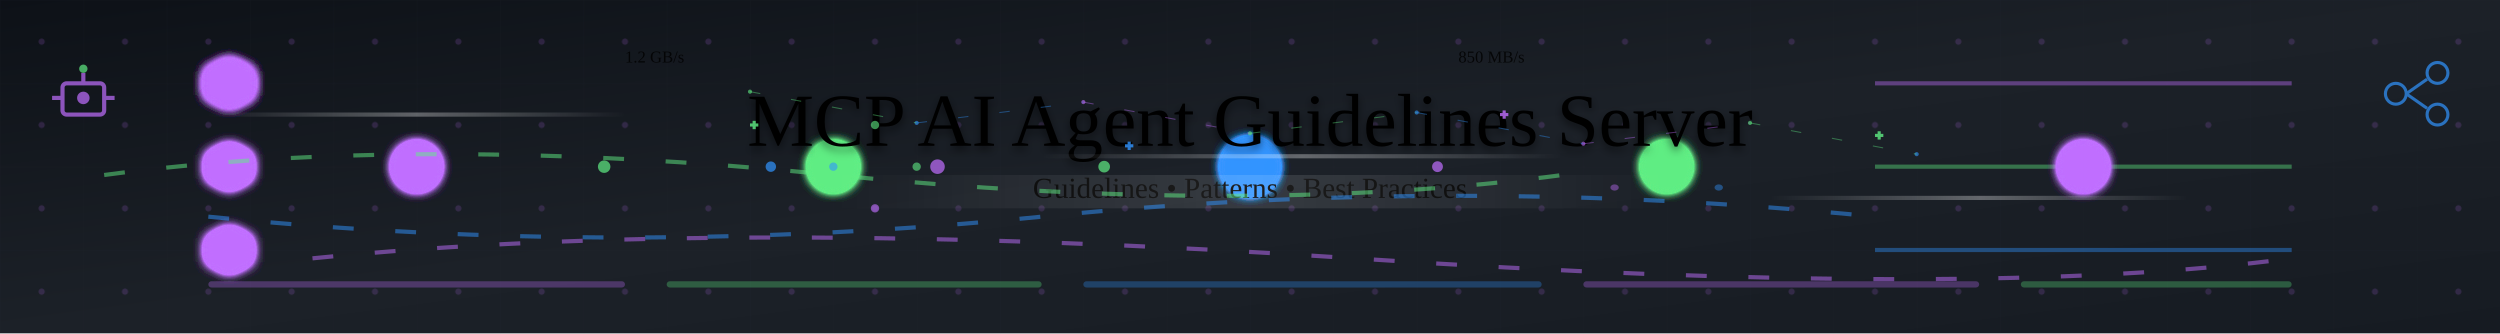
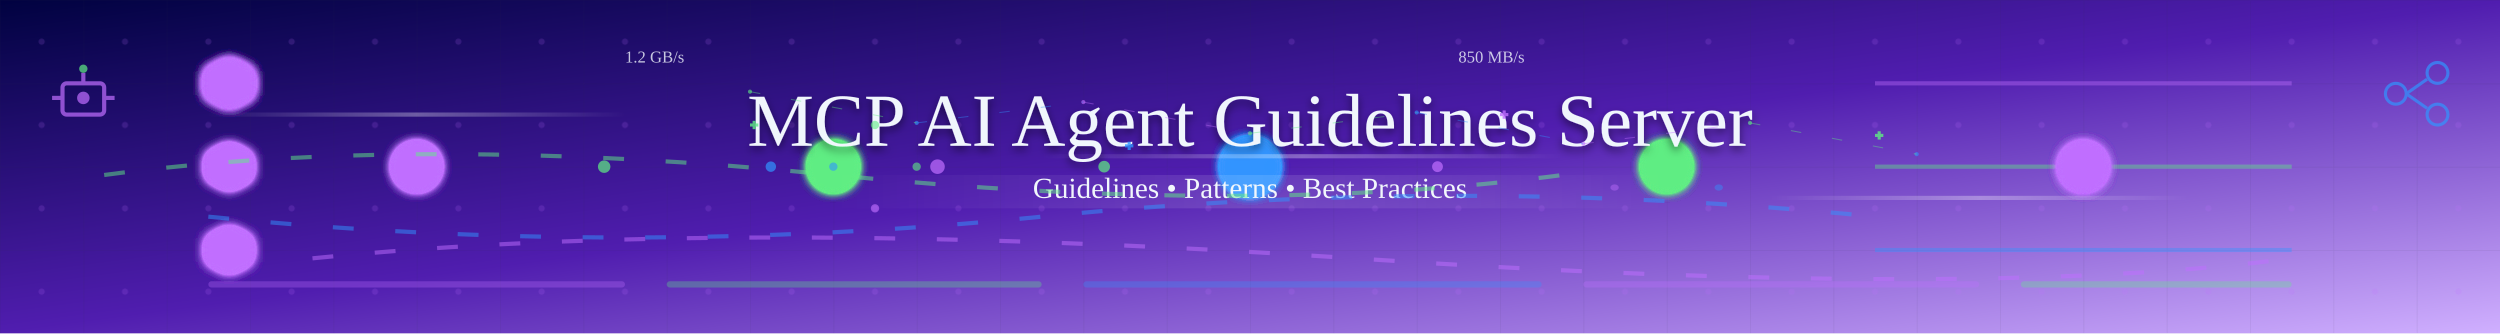
<svg xmlns="http://www.w3.org/2000/svg" width="1200" height="160" viewBox="0 0 1200 160" role="img" aria-label="Data Stream">
  <defs>
    <linearGradient id="bgDataGrad" x1="0%" y1="0%" x2="100%" y2="100%">
-       <stop offset="0%" style="stop-color:#0d1117;stop-opacity:1">
-         <animate attributeName="stop-color" values="#0d1117;#161b22;#0d1117" dur="6.0s" repeatCount="indefinite" />
+       <stop offset="0%" style="stop-color:#000240;stop-opacity:1">
+         <animate attributeName="stop-color" values="#000240;#501DAF;#000240" dur="6.0s" repeatCount="indefinite" />
      </stop>
-       <stop offset="50%" style="stop-color:#1c2128;stop-opacity:1" />
-       <stop offset="100%" style="stop-color:#161b22;stop-opacity:1">
-         <animate attributeName="stop-color" values="#161b22;#0d1117;#161b22" dur="6.0s" repeatCount="indefinite" />
+       <stop offset="50%" style="stop-color:#501DAF;stop-opacity:1" />
+       <stop offset="100%" style="stop-color:#D0B0FF;stop-opacity:1">
+         <animate attributeName="stop-color" values="#000240;#501DAF;#000240" dur="6.0s" repeatCount="indefinite" />
      </stop>
    </linearGradient>
    <radialGradient id="packetGlow" cx="50%" cy="50%" r="50%">
      <stop offset="0%" style="stop-color:#C06EFF;stop-opacity:1" />
      <stop offset="50%" style="stop-color:#5FED83;stop-opacity:0.6" />
      <stop offset="100%" style="stop-color:#3094FF;stop-opacity:0" />
    </radialGradient>
    <filter id="glow" x="-50%" y="-50%" width="200%" height="200%">
      <feGaussianBlur stdDeviation="3" result="blur" />
      <feColorMatrix in="blur" type="matrix" values="1 0 0 0 0  0 1 0 0 0  0 0 1 0 0  0 0 0 8 0" result="glow" />
      <feMerge>
        <feMergeNode in="glow" />
        <feMergeNode in="SourceGraphic" />
      </feMerge>
    </filter>
    <filter id="dropShadow" x="-50%" y="-50%" width="200%" height="200%">
      <feGaussianBlur in="SourceAlpha" stdDeviation="2" />
      <feOffset dx="0" dy="2" result="offsetblur" />
      <feFlood flood-color="#000000" flood-opacity="0.5" />
      <feComposite in2="offsetblur" operator="in" />
      <feMerge>
        <feMergeNode />
        <feMergeNode in="SourceGraphic" />
      </feMerge>
    </filter>
    <linearGradient id="shine04" x1="0%" y1="0%" x2="100%" y2="0%">
      <stop offset="0%" style="stop-color:#ffffff;stop-opacity:0" />
      <stop offset="50%" style="stop-color:#ffffff;stop-opacity:0.8" />
      <stop offset="100%" style="stop-color:#ffffff;stop-opacity:0" />
      <animate attributeName="x1" values="-100%;200%" dur="1.5s" repeatCount="indefinite" />
      <animate attributeName="x2" values="0%;300%" dur="1.5s" repeatCount="indefinite" />
    </linearGradient>
    <pattern id="dataGrid" x="0" y="0" width="40" height="40" patternUnits="userSpaceOnUse">
      <path d="M 0 0 L 40 0 M 0 0 L 0 40" stroke="#30363d" stroke-width="0.5" opacity="0.3" />
      <circle cx="20" cy="20" r="1.5" fill="#C06EFF" opacity="0.4" />
    </pattern>
    <polygon id="hexPacket" points="10,0 20,5 20,15 10,20 0,15 0,5" fill="#C06EFF" />
  </defs>
  <style>
    @media (prefers-color-scheme: dark) {
      .text-primary { fill: #f0f6fc; font-family: 'SF Pro Display', -apple-system, BlinkMacSystemFont, 'Segoe UI', 'Roboto', 'Helvetica Neue', Arial, sans-serif; font-weight: 700; letter-spacing: -0.5px; }
      .text-secondary { fill: #c9d1d9; font-family: 'SF Pro Text', -apple-system, BlinkMacSystemFont, 'Segoe UI', 'Roboto', 'Helvetica Neue', Arial, sans-serif; font-weight: 500; letter-spacing: 0.5px; }
    }
    @media (prefers-color-scheme: light) {
      .text-primary { fill: #24292f; font-family: 'SF Pro Display', -apple-system, BlinkMacSystemFont, 'Segoe UI', 'Roboto', 'Helvetica Neue', Arial, sans-serif; font-weight: 700; letter-spacing: -0.5px; }
      .text-secondary { fill: #1f2328; font-family: 'SF Pro Text', -apple-system, BlinkMacSystemFont, 'Segoe UI', 'Roboto', 'Helvetica Neue', Arial, sans-serif; font-weight: 500; letter-spacing: 0.5px; }
    }
    
    .data-packet { 
      animation: packet-flow 4s linear infinite; 
      filter: url(#glow);
    }
    @keyframes packet-flow {
      0% { opacity: 0; transform: translateX(0) scale(1.0); }
      10% { opacity: 1; transform: translateX(200.0px) scale(2.0); }
      90% { opacity: 1; transform: translateX(1800.0px) scale(2.0); }
      100% { opacity: 0; transform: translateX(2000.0px) scale(1.0); }
    }
    
    .network-node {
      animation: node-pulse 3s cubic-bezier(0.4, 0, 0.2, 1) infinite;
      transform-origin: center;
    }
    @keyframes node-pulse {
      0%, 100% { opacity: 0.5; transform: scale(2.0); }
      50% { opacity: 1; transform: scale(2.4); }
    }
    
    .stream-line {
      stroke-dasharray: 800;
      stroke-dashoffset: 800;
      animation: stream-draw 5s linear infinite;
    }
    @keyframes stream-draw {
      to { stroke-dashoffset: 0; }
    }
    
    .bandwidth-wave {
      animation: wave-move 3s ease-in-out infinite;
    }
    @keyframes wave-move {
      0%, 100% { d: path("M 0 80 Q 200 60, 400 80 T 800 80 T 1200 80"); }
      50% { d: path("M 0 80 Q 200 100, 400 80 T 800 80 T 1200 80"); }
    }
    
    .router-blink {
      animation: router-activity 2s cubic-bezier(0.4, 0, 0.6, 1) infinite;
    }
    @keyframes router-activity {
      0%, 100% { opacity: 0.3; }
      50% { opacity: 1; }
    }
    
    @media (prefers-reduced-motion: reduce) { 
      * { animation: none !important; } 
    }
  
    /* Enhanced header particle effects */
    .h-particle {
      animation: h-particle-rise 5s ease-out infinite;
    }
    @keyframes h-particle-rise {
      0% { opacity: 0; transform: translateY(60px) scale(0); }
      50% { opacity: 1; transform: translateY(30px) scale(2.5); }
      100% { opacity: 0; transform: translateY(0) scale(0); }
    }
    
    .h-sparkle {
      animation: h-sparkle-twinkle 2s ease-in-out infinite;
      transform-origin: center;
    }
    @keyframes h-sparkle-twinkle {
      0%, 100% { opacity: 0; transform: scale(0) rotate(0deg); }
      50% { opacity: 1; transform: scale(3) rotate(180deg); }
    }
    
    /* Energy waves */
    .h-energy {
      stroke-dasharray: 10 20;
      animation: h-energy-pulse 4s linear infinite;
    }
    @keyframes h-energy-pulse {
      to { stroke-dashoffset: -200; }
    }
    
    /* Orbital elements */
    .h-orbit {
      animation: h-orbit-spin 15s linear infinite;
      transform-origin: center;
    }
    @keyframes h-orbit-spin {
      to { transform: rotate(360deg); }
    }
    
    /* Glow intensity */
    .h-glow-intense {
      animation: h-glow-pulse 3s ease-in-out infinite;
    }
    @keyframes h-glow-pulse {
      0%, 100% { filter: drop-shadow(0 0 5px currentColor); opacity: 0.6; }
      50% { filter: drop-shadow(0 0 15px currentColor); opacity: 1; }
    }
    
    /* Beam effect */
    .h-beam {
      animation: h-beam-sweep 5s ease-in-out infinite;
      transform-origin: center;
    }
    @keyframes h-beam-sweep {
      0%, 100% { opacity: 0; transform: scaleX(0); }
      50% { opacity: 0.8; transform: scaleX(4); }
    }
    
    /* Constellation effect */
    .h-star {
      animation: h-star-blink 4s ease-in-out infinite;
    }
    @keyframes h-star-blink {
      0%, 100% { opacity: 0.2; r: 1px; }
      50% { opacity: 1; r: 3px; }
    }
    
    /* Network lines */
    .h-network {
      stroke-dasharray: 5 15;
      animation: h-network-pulse 6s linear infinite;
      opacity: 0.4;
    }
    @keyframes h-network-pulse {
      0%, 100% { opacity: 0.2; }
      50% { opacity: 0.8; stroke-dashoffset: -100; }
    }
    
    </style>
  <rect width="1200" height="160" fill="url(#bgDataGrad)" />
  <rect width="1200" height="160" fill="url(#dataGrid)" opacity="0.4" />
  <path class="stream-line" d="M 100 40 L 1100 40" fill="none" stroke="#C06EFF" stroke-width="2" opacity="0.4" style="animation-delay: 0s" />
  <path class="stream-line" d="M 100 80 L 1100 80" fill="none" stroke="#5FED83" stroke-width="2" opacity="0.4" style="animation-delay: 1s" />
  <path class="stream-line" d="M 100 120 L 1100 120" fill="none" stroke="#3094FF" stroke-width="2" opacity="0.4" style="animation-delay: 2s" />
  <g filter="url(#glow)">
    <circle class="network-node" cx="200" cy="80" r="10" fill="#C06EFF" style="animation-delay: 0s" />
    <circle class="network-node" cx="400" cy="80" r="10" fill="#5FED83" style="animation-delay: 0.5s" />
    <circle class="network-node" cx="600" cy="80" r="12" fill="#3094FF" style="animation-delay: 1s" />
    <circle class="network-node" cx="800" cy="80" r="10" fill="#5FED83" style="animation-delay: 1.5s" />
    <circle class="network-node" cx="1000" cy="80" r="10" fill="#C06EFF" style="animation-delay: 2s" />
  </g>
  <g class="data-packet" transform="translate(100, 30)" style="animation-delay: 0s">
    <use href="#hexPacket" opacity="0.8" />
  </g>
  <g class="data-packet" transform="translate(100, 70)" style="animation-delay: 1s">
    <use href="#hexPacket" fill="#5FED83" opacity="0.8" />
  </g>
  <g class="data-packet" transform="translate(100, 110)" style="animation-delay: 2s">
    <use href="#hexPacket" fill="#3094FF" opacity="0.8" />
  </g>
  <g class="data-packet" transform="translate(100, 30)" style="animation-delay: 3s">
    <use href="#hexPacket" fill="#C06EFF" opacity="0.8" />
  </g>
  <g opacity="0.3">
    <rect x="100" y="135" width="200" height="3" rx="1.5" fill="#C06EFF" />
    <rect x="320" y="135" width="180" height="3" rx="1.5" fill="#5FED83" />
    <rect x="520" y="135" width="220" height="3" rx="1.5" fill="#3094FF" />
    <rect x="760" y="135" width="190" height="3" rx="1.5" fill="#C06EFF" />
    <rect x="970" y="135" width="130" height="3" rx="1.5" fill="#5FED83" />
  </g>
  <g transform="translate(25, 30)" opacity="0.7">
    <rect x="5" y="10" width="20" height="15" rx="2" fill="none" stroke="#C06EFF" stroke-width="2" />
    <circle cx="15" cy="17" r="3" fill="#C06EFF" />
    <line x1="0" y1="17" x2="5" y2="17" stroke="#C06EFF" stroke-width="2" />
    <line x1="25" y1="17" x2="30" y2="17" stroke="#C06EFF" stroke-width="2" />
    <line x1="15" y1="5" x2="15" y2="10" stroke="#C06EFF" stroke-width="2" />
    <circle class="router-blink" cx="15" cy="3" r="2" fill="#5FED83" />
  </g>
  <g transform="translate(1150, 30)" opacity="0.7">
    <circle cx="0" cy="15" r="5" fill="none" stroke="#3094FF" stroke-width="1.5" />
    <circle cx="20" cy="5" r="5" fill="none" stroke="#3094FF" stroke-width="1.5" />
    <circle cx="20" cy="25" r="5" fill="none" stroke="#3094FF" stroke-width="1.5" />
    <line x1="5" y1="15" x2="15" y2="8" stroke="#3094FF" stroke-width="1.5" />
    <line x1="5" y1="15" x2="15" y2="22" stroke="#3094FF" stroke-width="1.5" />
  </g>
-   <text x="300" y="30" class="text-secondary" font-size="8" opacity="0.8">1.2 GB/s</text>
-   <text x="700" y="30" class="text-secondary" font-size="8" opacity="0.8">850 MB/s</text>
-   <text x="600" y="70" text-anchor="middle" class="text-primary" font-size="36" filter="url(#dropShadow)">MCP AI Agent Guidelines Server</text>
-   <text x="600" y="95" text-anchor="middle" class="subtitle text-secondary" font-size="14">Guidelines • Patterns • Best Practices</text>
+   <text x="300" y="30" class="text-secondary" font-size="8" opacity="0.8" fill="#f0f6fc">1.2 GB/s</text>
+   <text x="700" y="30" class="text-secondary" font-size="8" opacity="0.8" fill="#f0f6fc">850 MB/s</text>
+   <text x="600" y="70" text-anchor="middle" class="text-primary" font-size="36" filter="url(#dropShadow)" fill="#f0f6fc">MCP AI Agent Guidelines Server</text>
+   <text x="600" y="95" text-anchor="middle" class="subtitle text-secondary" font-size="14" fill="#f0f6fc">Guidelines • Patterns • Best Practices</text>
  <rect x="400" y="84" width="400" height="16" fill="url(#shine04)" opacity="0.15" />
  <g opacity="0.7">
    <circle class="h-particle" cx="290" cy="80" r="3" fill="#5FED83" style="animation-delay: 0s" />
    <circle class="h-particle" cx="370" cy="80" r="2.5" fill="#3094FF" style="animation-delay: 0.7s" />
    <circle class="h-particle" cx="450" cy="80" r="3.5" fill="#C06EFF" style="animation-delay: 1.4s" />
    <circle class="h-particle" cx="530" cy="80" r="2.8" fill="#5FED83" style="animation-delay: 2.1s" />
    <circle class="h-particle" cx="610" cy="80" r="3.2" fill="#3094FF" style="animation-delay: 2.8s" />
    <circle class="h-particle" cx="690" cy="80" r="2.6" fill="#C06EFF" style="animation-delay: 3.5s" />
  </g>
  <g opacity="0.8">
    <path class="h-sparkle" d="M 360 60 L 364 60 M 362 58 L 362 62" stroke="#5FED83" stroke-width="1.5" style="animation-delay: 0s" />
    <path class="h-sparkle" d="M 540 70 L 544 70 M 542 68 L 542 72" stroke="#3094FF" stroke-width="1.5" style="animation-delay: 0.5s" />
    <path class="h-sparkle" d="M 720 55 L 724 55 M 722 53 L 722 57" stroke="#C06EFF" stroke-width="1.5" style="animation-delay: 1s" />
    <path class="h-sparkle" d="M 900 65 L 904 65 M 902 63 L 902 67" stroke="#5FED83" stroke-width="1.5" style="animation-delay: 1.5s" />
  </g>
  <g opacity="0.5">
    <path class="h-energy" d="M 50 84 Q 200 64, 400 84 T 750 84" stroke="#5FED83" stroke-width="2" fill="none" style="animation-delay: 0s" />
    <path class="h-energy" d="M 100 104 Q 300 124, 500 104 T 900 104" stroke="#3094FF" stroke-width="2" fill="none" style="animation-delay: 1s" />
    <path class="h-energy" d="M 150 124 Q 350 104, 650 124 T 1100 124" stroke="#C06EFF" stroke-width="2" fill="none" style="animation-delay: 2s" />
  </g>
  <g opacity="0.6">
    <g class="h-orbit" transform="translate(420, 80)">
      <circle cx="20" cy="0" r="2" fill="#5FED83" />
      <circle cx="-20" cy="0" r="2" fill="#3094FF" />
      <circle cx="0" cy="20" r="2" fill="#C06EFF" />
      <circle cx="0" cy="-20" r="2" fill="#5FED83" />
    </g>
    <g class="h-orbit" transform="translate(800, 90)" style="animation-direction: reverse; animation-duration: 20s;">
      <ellipse cx="25" cy="0" rx="2" ry="1.5" fill="#3094FF" opacity="0.7" />
      <ellipse cx="-25" cy="0" rx="2" ry="1.5" fill="#C06EFF" opacity="0.7" />
    </g>
  </g>
  <g opacity="0.4">
    <rect class="h-beam" x="100" y="54" width="200" height="2" fill="url(#shine04)" style="animation-delay: 0s" />
    <rect class="h-beam" x="500" y="74" width="250" height="2" fill="url(#shine04)" style="animation-delay: 1.5s" />
    <rect class="h-beam" x="850" y="94" width="200" height="2" fill="url(#shine04)" style="animation-delay: 3s" />
  </g>
  <g class="h-glow-intense" opacity="0.6">
    <circle class="h-star" cx="360" cy="44" r="1" fill="#5FED83" style="animation-delay: 0s" />
    <circle class="h-star" cx="440" cy="59" r="1" fill="#3094FF" style="animation-delay: 0.4s" />
    <circle class="h-star" cx="520" cy="49" r="1" fill="#C06EFF" style="animation-delay: 0.8s" />
    <circle class="h-star" cx="600" cy="64" r="1" fill="#5FED83" style="animation-delay: 1.2s" />
    <circle class="h-star" cx="680" cy="54" r="1" fill="#3094FF" style="animation-delay: 1.6s" />
    <circle class="h-star" cx="760" cy="69" r="1" fill="#C06EFF" style="animation-delay: 2s" />
    <circle class="h-star" cx="840" cy="59" r="1" fill="#5FED83" style="animation-delay: 2.4s" />
    <circle class="h-star" cx="920" cy="74" r="1" fill="#3094FF" style="animation-delay: 2.8s" />
  </g>
  <g class="h-network">
    <line x1="360" y1="44" x2="440" y2="59" stroke="#5FED83" stroke-width="0.5" />
    <line x1="440" y1="59" x2="520" y2="49" stroke="#3094FF" stroke-width="0.5" />
    <line x1="520" y1="49" x2="600" y2="64" stroke="#C06EFF" stroke-width="0.5" />
    <line x1="600" y1="64" x2="680" y2="54" stroke="#5FED83" stroke-width="0.5" />
    <line x1="680" y1="54" x2="760" y2="69" stroke="#3094FF" stroke-width="0.5" />
    <line x1="760" y1="69" x2="840" y2="59" stroke="#C06EFF" stroke-width="0.5" />
    <line x1="840" y1="59" x2="920" y2="74" stroke="#5FED83" stroke-width="0.5" />
  </g>
</svg>
